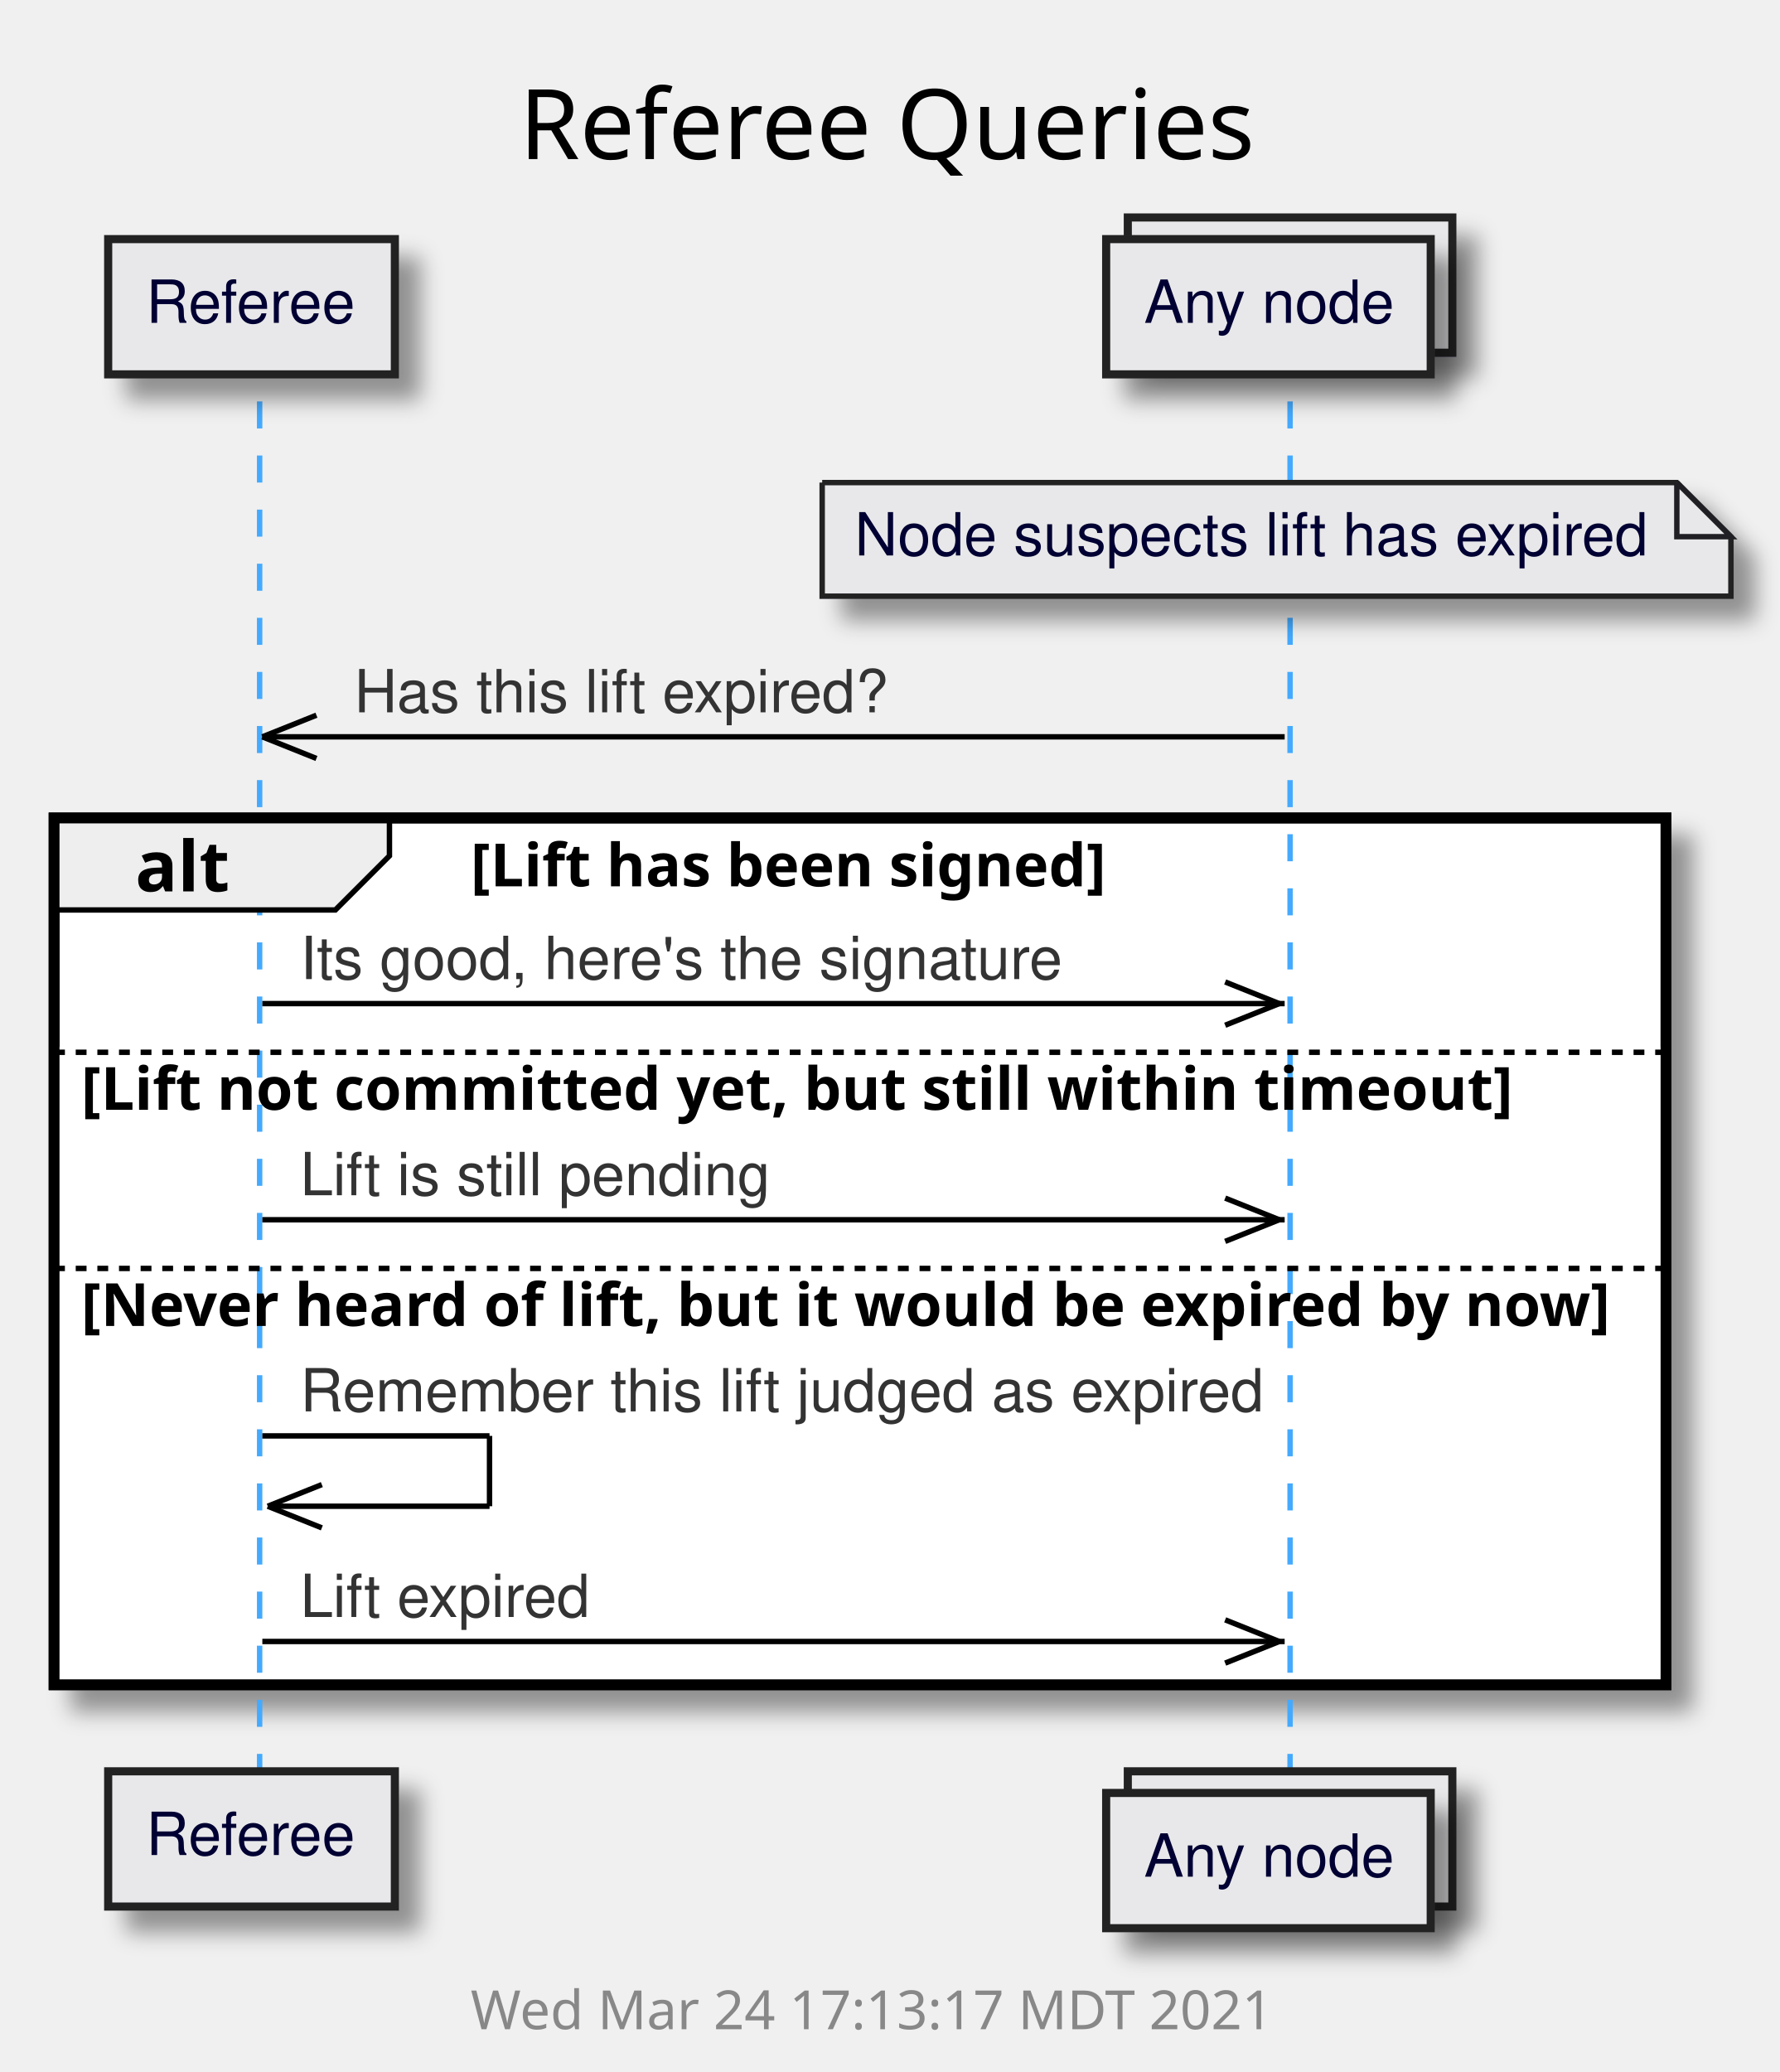
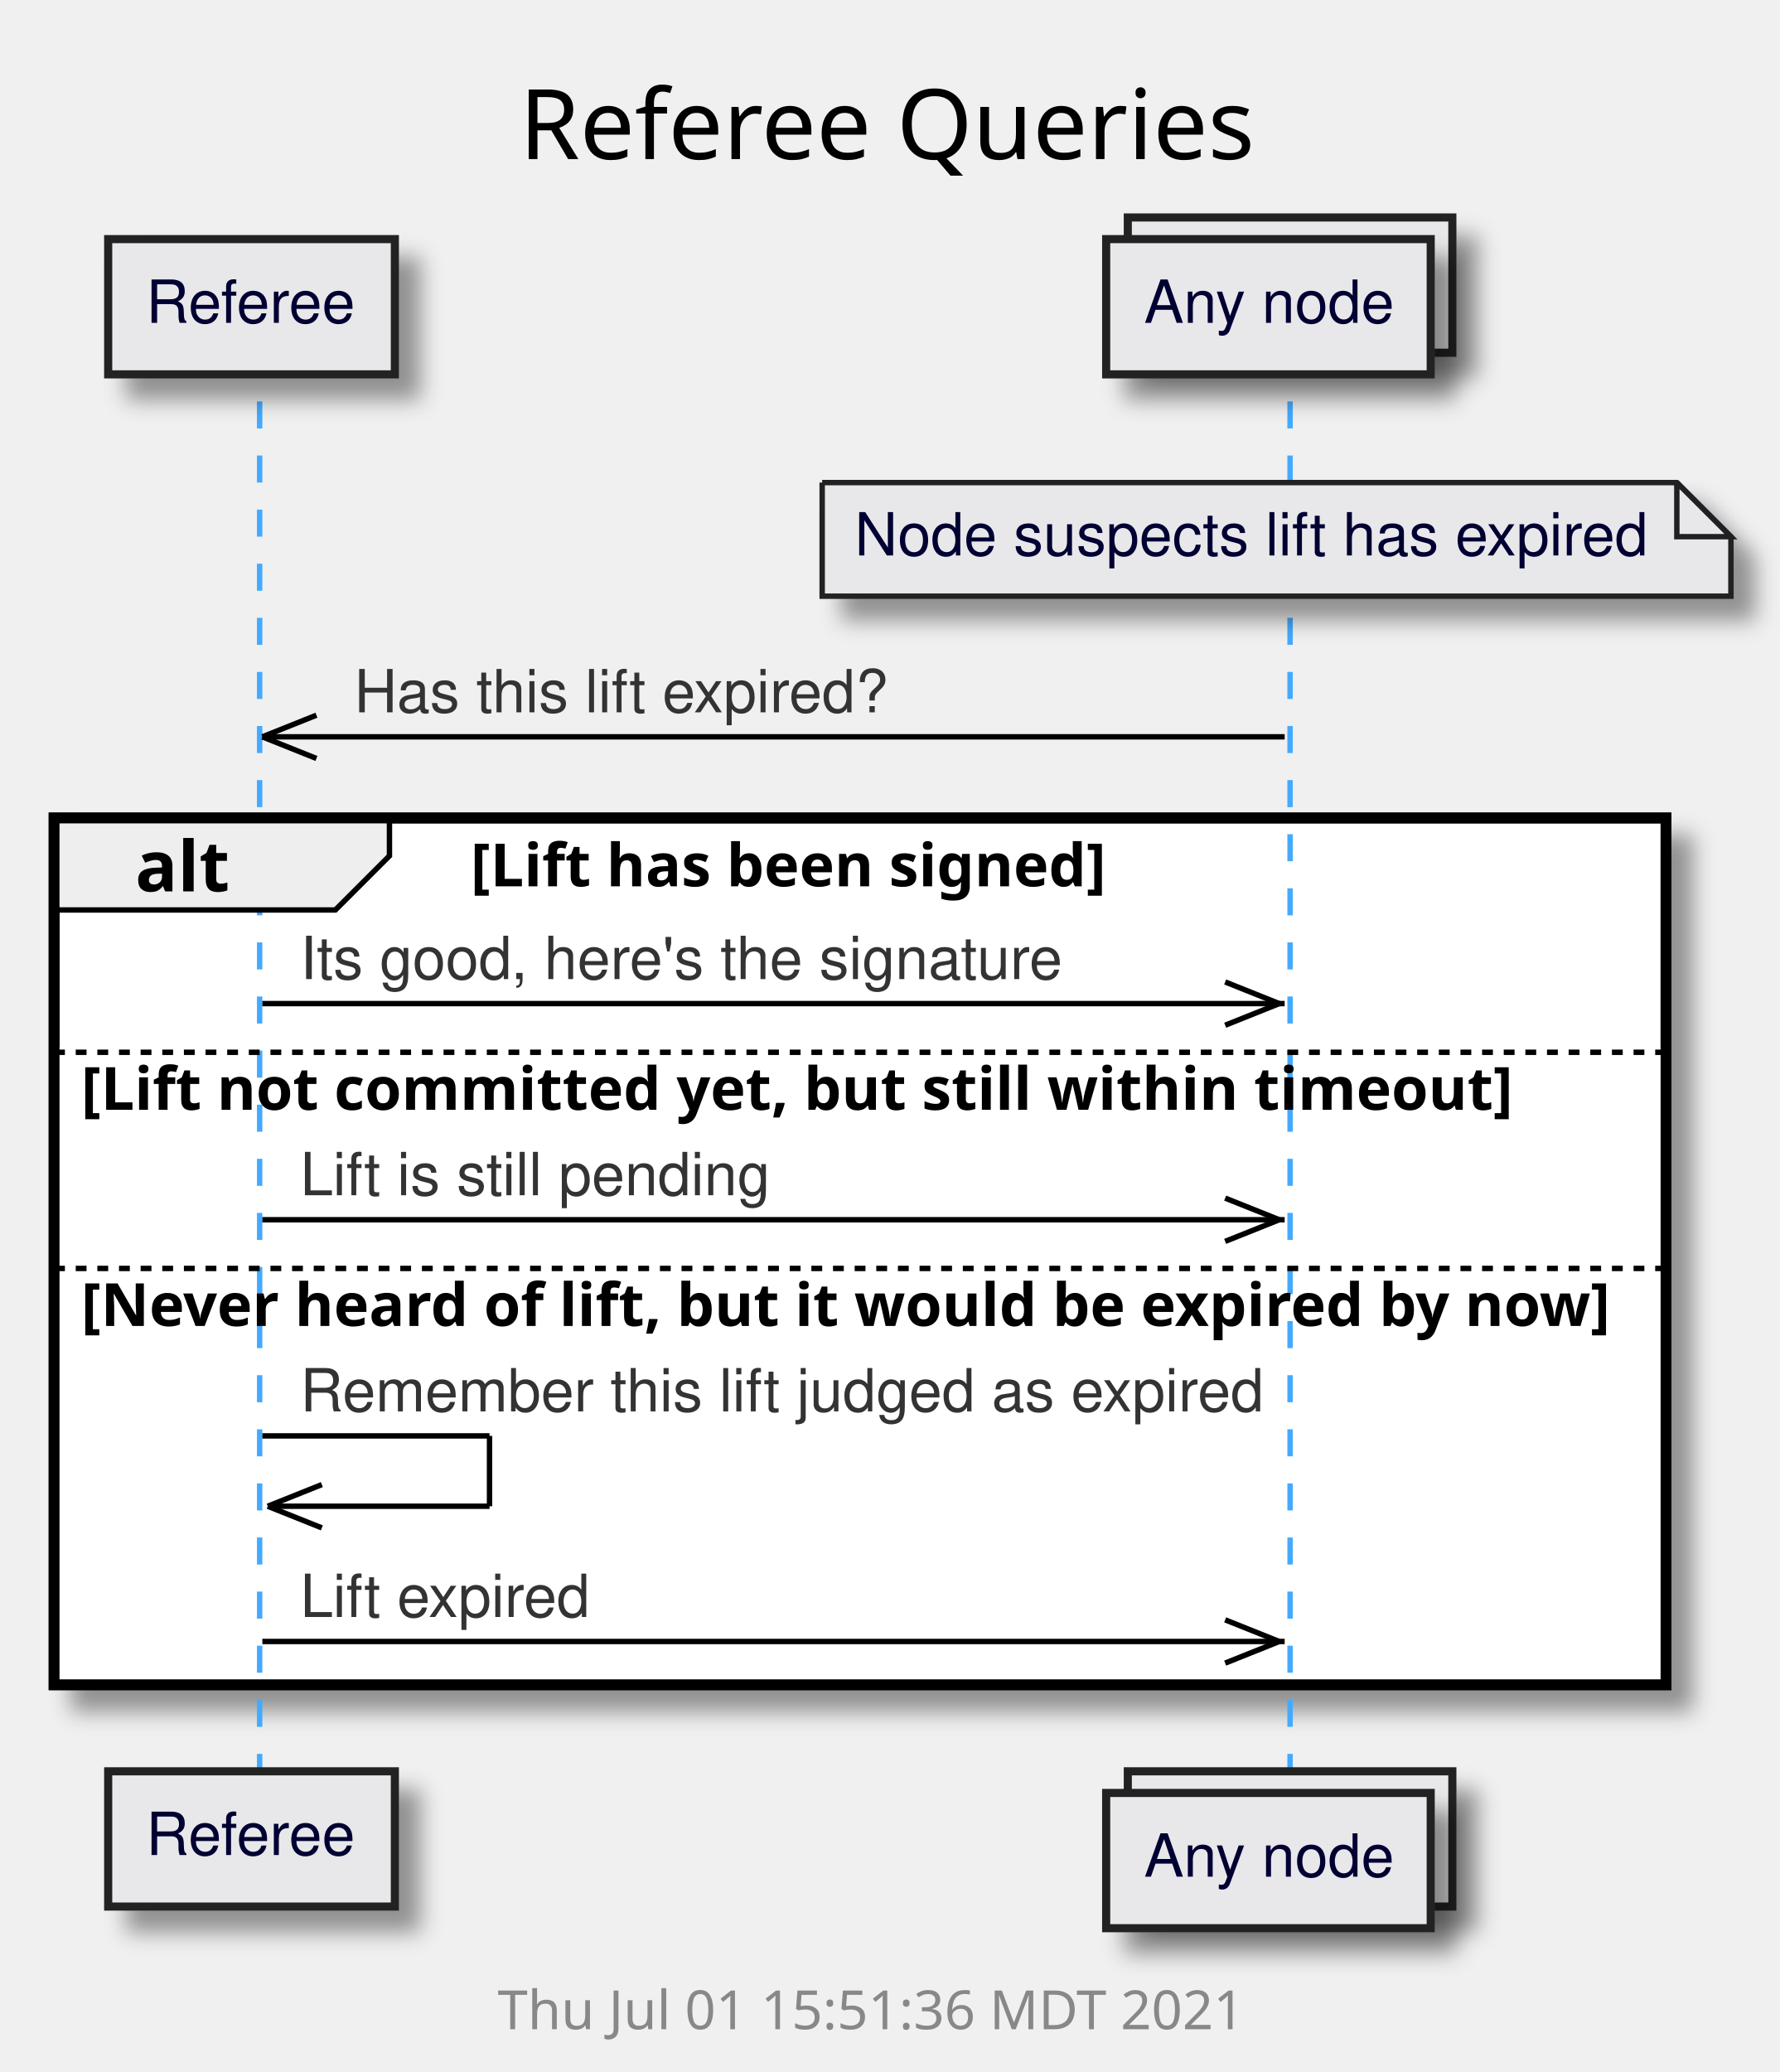
<svg xmlns="http://www.w3.org/2000/svg" contentScriptType="application/ecmascript" contentStyleType="text/css" height="383px" preserveAspectRatio="none" style="width:329px;height:383px;" version="1.1" viewBox="0 0 329 383" width="329px" zoomAndPan="magnify">
  <defs>
-     <filter height="300%" id="fw9en9t37r0r8" width="300%" x="-1" y="-1">
+     <filter height="300%" id="fvebza2u68cjo" width="300%" x="-1" y="-1">
      <feGaussianBlur result="blurOut" stdDeviation="2.0" />
      <feColorMatrix in="blurOut" result="blurOut2" type="matrix" values="0 0 0 0 0 0 0 0 0 0 0 0 0 0 0 0 0 0 .4 0" />
      <feOffset dx="4.0" dy="4.0" in="blurOut2" result="blurOut3" />
      <feBlend in="SourceGraphic" in2="blurOut3" mode="normal" />
    </filter>
  </defs>
  <g>
    <text fill="#000000" font-family="sans-serif" font-size="18" lengthAdjust="spacing" textLength="137" x="96" y="29.402">Referee Queries</text>
-     <rect fill="#FFFFFF" filter="url(#fw9en9t37r0r8)" height="160.221" style="stroke:#000000;stroke-width:2.0;" width="298" x="10" y="151.199" />
+     <rect fill="#FFFFFF" filter="url(#fvebza2u68cjo)" height="160.221" style="stroke:#000000;stroke-width:2.0;" width="298" x="10" y="151.199" />
    <rect fill="#FFFFFF" height="39.955" style="stroke:none;stroke-width:1.0;" width="298" x="10" y="193.51" />
    <rect fill="#FFFFFF" height="77.955" style="stroke:none;stroke-width:1.0;" width="298" x="10" y="233.465" />
    <line style="stroke:#44AAFF;stroke-width:1.0;stroke-dasharray:5.0,5.0;" x1="48" x2="48" y1="74.199" y2="328.42" />
    <line style="stroke:#44AAFF;stroke-width:1.0;stroke-dasharray:5.0,5.0;" x1="238.5" x2="238.5" y1="74.199" y2="328.42" />
-     <rect fill="#E8E8EA" filter="url(#fw9en9t37r0r8)" height="25" style="stroke:#202024;stroke-width:1.5;" width="53" x="20" y="44.199" />
+     <rect fill="#E8E8EA" filter="url(#fvebza2u68cjo)" height="25" style="stroke:#202024;stroke-width:1.5;" width="53" x="20" y="44.199" />
    <text fill="#000033" font-family="Helvetica" font-size="11" lengthAdjust="spacing" textLength="39" x="27" y="59.669">Referee</text>
-     <rect fill="#E8E8EA" filter="url(#fw9en9t37r0r8)" height="25" style="stroke:#202024;stroke-width:1.5;" width="53" x="20" y="327.42" />
+     <rect fill="#E8E8EA" filter="url(#fvebza2u68cjo)" height="25" style="stroke:#202024;stroke-width:1.5;" width="53" x="20" y="327.42" />
    <text fill="#000033" font-family="Helvetica" font-size="11" lengthAdjust="spacing" textLength="39" x="27" y="342.89">Referee</text>
-     <rect fill="#E8E8EA" filter="url(#fw9en9t37r0r8)" height="25" style="stroke:#202024;stroke-width:1.5;" width="60" x="208.5" y="40.199" />
-     <rect fill="#E8E8EA" filter="url(#fw9en9t37r0r8)" height="25" style="stroke:#202024;stroke-width:1.5;" width="60" x="204.5" y="44.199" />
+     <rect fill="#E8E8EA" filter="url(#fvebza2u68cjo)" height="25" style="stroke:#202024;stroke-width:1.5;" width="60" x="208.5" y="40.199" />
+     <rect fill="#E8E8EA" filter="url(#fvebza2u68cjo)" height="25" style="stroke:#202024;stroke-width:1.5;" width="60" x="204.5" y="44.199" />
    <text fill="#000033" font-family="Helvetica" font-size="11" lengthAdjust="spacing" textLength="46" x="211.5" y="59.669">Any node</text>
-     <rect fill="#E8E8EA" filter="url(#fw9en9t37r0r8)" height="25" style="stroke:#202024;stroke-width:1.5;" width="60" x="208.5" y="327.42" />
-     <rect fill="#E8E8EA" filter="url(#fw9en9t37r0r8)" height="25" style="stroke:#202024;stroke-width:1.5;" width="60" x="204.5" y="331.42" />
+     <rect fill="#E8E8EA" filter="url(#fvebza2u68cjo)" height="25" style="stroke:#202024;stroke-width:1.5;" width="60" x="208.5" y="327.42" />
+     <rect fill="#E8E8EA" filter="url(#fvebza2u68cjo)" height="25" style="stroke:#202024;stroke-width:1.5;" width="60" x="204.5" y="331.42" />
    <text fill="#000033" font-family="Helvetica" font-size="11" lengthAdjust="spacing" textLength="46" x="211.5" y="346.89">Any node</text>
-     <path d="M152,89.199 L152,110.199 L320,110.199 L320,99.199 L310,89.199 L152,89.199 " fill="#E8E8EA" filter="url(#fw9en9t37r0r8)" style="stroke:#202024;stroke-width:1.0;" />
+     <path d="M152,89.199 L152,110.199 L320,110.199 L320,99.199 L310,89.199 L152,89.199 " fill="#E8E8EA" filter="url(#fvebza2u68cjo)" style="stroke:#202024;stroke-width:1.0;" />
    <path d="M310,89.199 L310,99.199 L320,99.199 L310,89.199 " fill="#E8E8EA" style="stroke:#202024;stroke-width:1.0;" />
    <text fill="#000033" font-family="Helvetica" font-size="11" lengthAdjust="spacing" textLength="147" x="158" y="102.669">Node suspects lift has expired</text>
    <line style="stroke:#000000;stroke-width:1.0;" x1="48.5" x2="58.5" y1="136.199" y2="132.199" />
    <line style="stroke:#000000;stroke-width:1.0;" x1="48.5" x2="58.5" y1="136.199" y2="140.199" />
    <line style="stroke:#000000;stroke-width:1.0;" x1="48.5" x2="237.5" y1="136.199" y2="136.199" />
    <text fill="#333333" font-family="Helvetica" font-size="11" lengthAdjust="spacing" textLength="98" x="65.5" y="131.669">Has this lift expired?</text>
    <path d="M10,151.199 L72,151.199 L72,158.199 L62,168.199 L10,168.199 L10,151.199 " fill="#EEEEEE" style="stroke:#000000;stroke-width:1.0;" />
    <rect fill="none" height="160.221" style="stroke:#000000;stroke-width:2.0;" width="298" x="10" y="151.199" />
    <text fill="#000000" font-family="sans-serif" font-size="13" font-weight="bold" lengthAdjust="spacing" textLength="17" x="25" y="164.768">alt</text>
    <text fill="#000000" font-family="sans-serif" font-size="11" font-weight="bold" lengthAdjust="spacing" textLength="121" x="87" y="163.834">[Lift has been signed]</text>
    <line style="stroke:#000000;stroke-width:1.0;" x1="236.5" x2="226.5" y1="185.51" y2="181.51" />
    <line style="stroke:#000000;stroke-width:1.0;" x1="236.5" x2="226.5" y1="185.51" y2="189.51" />
    <line style="stroke:#000000;stroke-width:1.0;" x1="48.5" x2="237.5" y1="185.51" y2="185.51" />
    <text fill="#333333" font-family="Helvetica" font-size="11" lengthAdjust="spacing" textLength="141" x="55.5" y="180.98">Its good, here's the signature</text>
    <line style="stroke:#000000;stroke-width:1.0;stroke-dasharray:2.0,2.0;" x1="10" x2="308" y1="194.51" y2="194.51" />
    <text fill="#000000" font-family="sans-serif" font-size="11" font-weight="bold" lengthAdjust="spacing" textLength="270" x="15" y="205.144">[Lift not committed yet, but still within timeout]</text>
    <line style="stroke:#000000;stroke-width:1.0;" x1="236.5" x2="226.5" y1="225.465" y2="221.465" />
    <line style="stroke:#000000;stroke-width:1.0;" x1="236.5" x2="226.5" y1="225.465" y2="229.465" />
    <line style="stroke:#000000;stroke-width:1.0;" x1="48.5" x2="237.5" y1="225.465" y2="225.465" />
    <text fill="#333333" font-family="Helvetica" font-size="11" lengthAdjust="spacing" textLength="84" x="55.5" y="220.935">Lift is still pending</text>
    <line style="stroke:#000000;stroke-width:1.0;stroke-dasharray:2.0,2.0;" x1="10" x2="308" y1="234.465" y2="234.465" />
    <text fill="#000000" font-family="sans-serif" font-size="11" font-weight="bold" lengthAdjust="spacing" textLength="293" x="15" y="245.1">[Never heard of lift, but it would be expired by now]</text>
    <line style="stroke:#000000;stroke-width:1.0;" x1="48.5" x2="90.5" y1="265.42" y2="265.42" />
    <line style="stroke:#000000;stroke-width:1.0;" x1="90.5" x2="90.5" y1="265.42" y2="278.42" />
    <line style="stroke:#000000;stroke-width:1.0;" x1="49.5" x2="90.5" y1="278.42" y2="278.42" />
    <line style="stroke:#000000;stroke-width:1.0;" x1="49.5" x2="59.5" y1="278.42" y2="274.42" />
    <line style="stroke:#000000;stroke-width:1.0;" x1="49.5" x2="59.5" y1="278.42" y2="282.42" />
    <text fill="#333333" font-family="Helvetica" font-size="11" lengthAdjust="spacing" textLength="176" x="55.5" y="260.89">Remember this lift judged as expired</text>
    <line style="stroke:#000000;stroke-width:1.0;" x1="236.5" x2="226.5" y1="303.42" y2="299.42" />
    <line style="stroke:#000000;stroke-width:1.0;" x1="236.5" x2="226.5" y1="303.42" y2="307.42" />
    <line style="stroke:#000000;stroke-width:1.0;" x1="48.5" x2="237.5" y1="303.42" y2="303.42" />
    <text fill="#333333" font-family="Helvetica" font-size="11" lengthAdjust="spacing" textLength="53" x="55.5" y="298.89">Lift expired</text>
-     <text fill="#888888" font-family="sans-serif" font-size="10" lengthAdjust="spacing" textLength="155" x="87" y="375.088">Wed Mar 24 17:13:17 MDT 2021</text>
+     <text fill="#888888" font-family="sans-serif" font-size="10" lengthAdjust="spacing" textLength="145" x="92" y="375.088">Thu Jul 01 15:51:36 MDT 2021</text>
  </g>
</svg>
